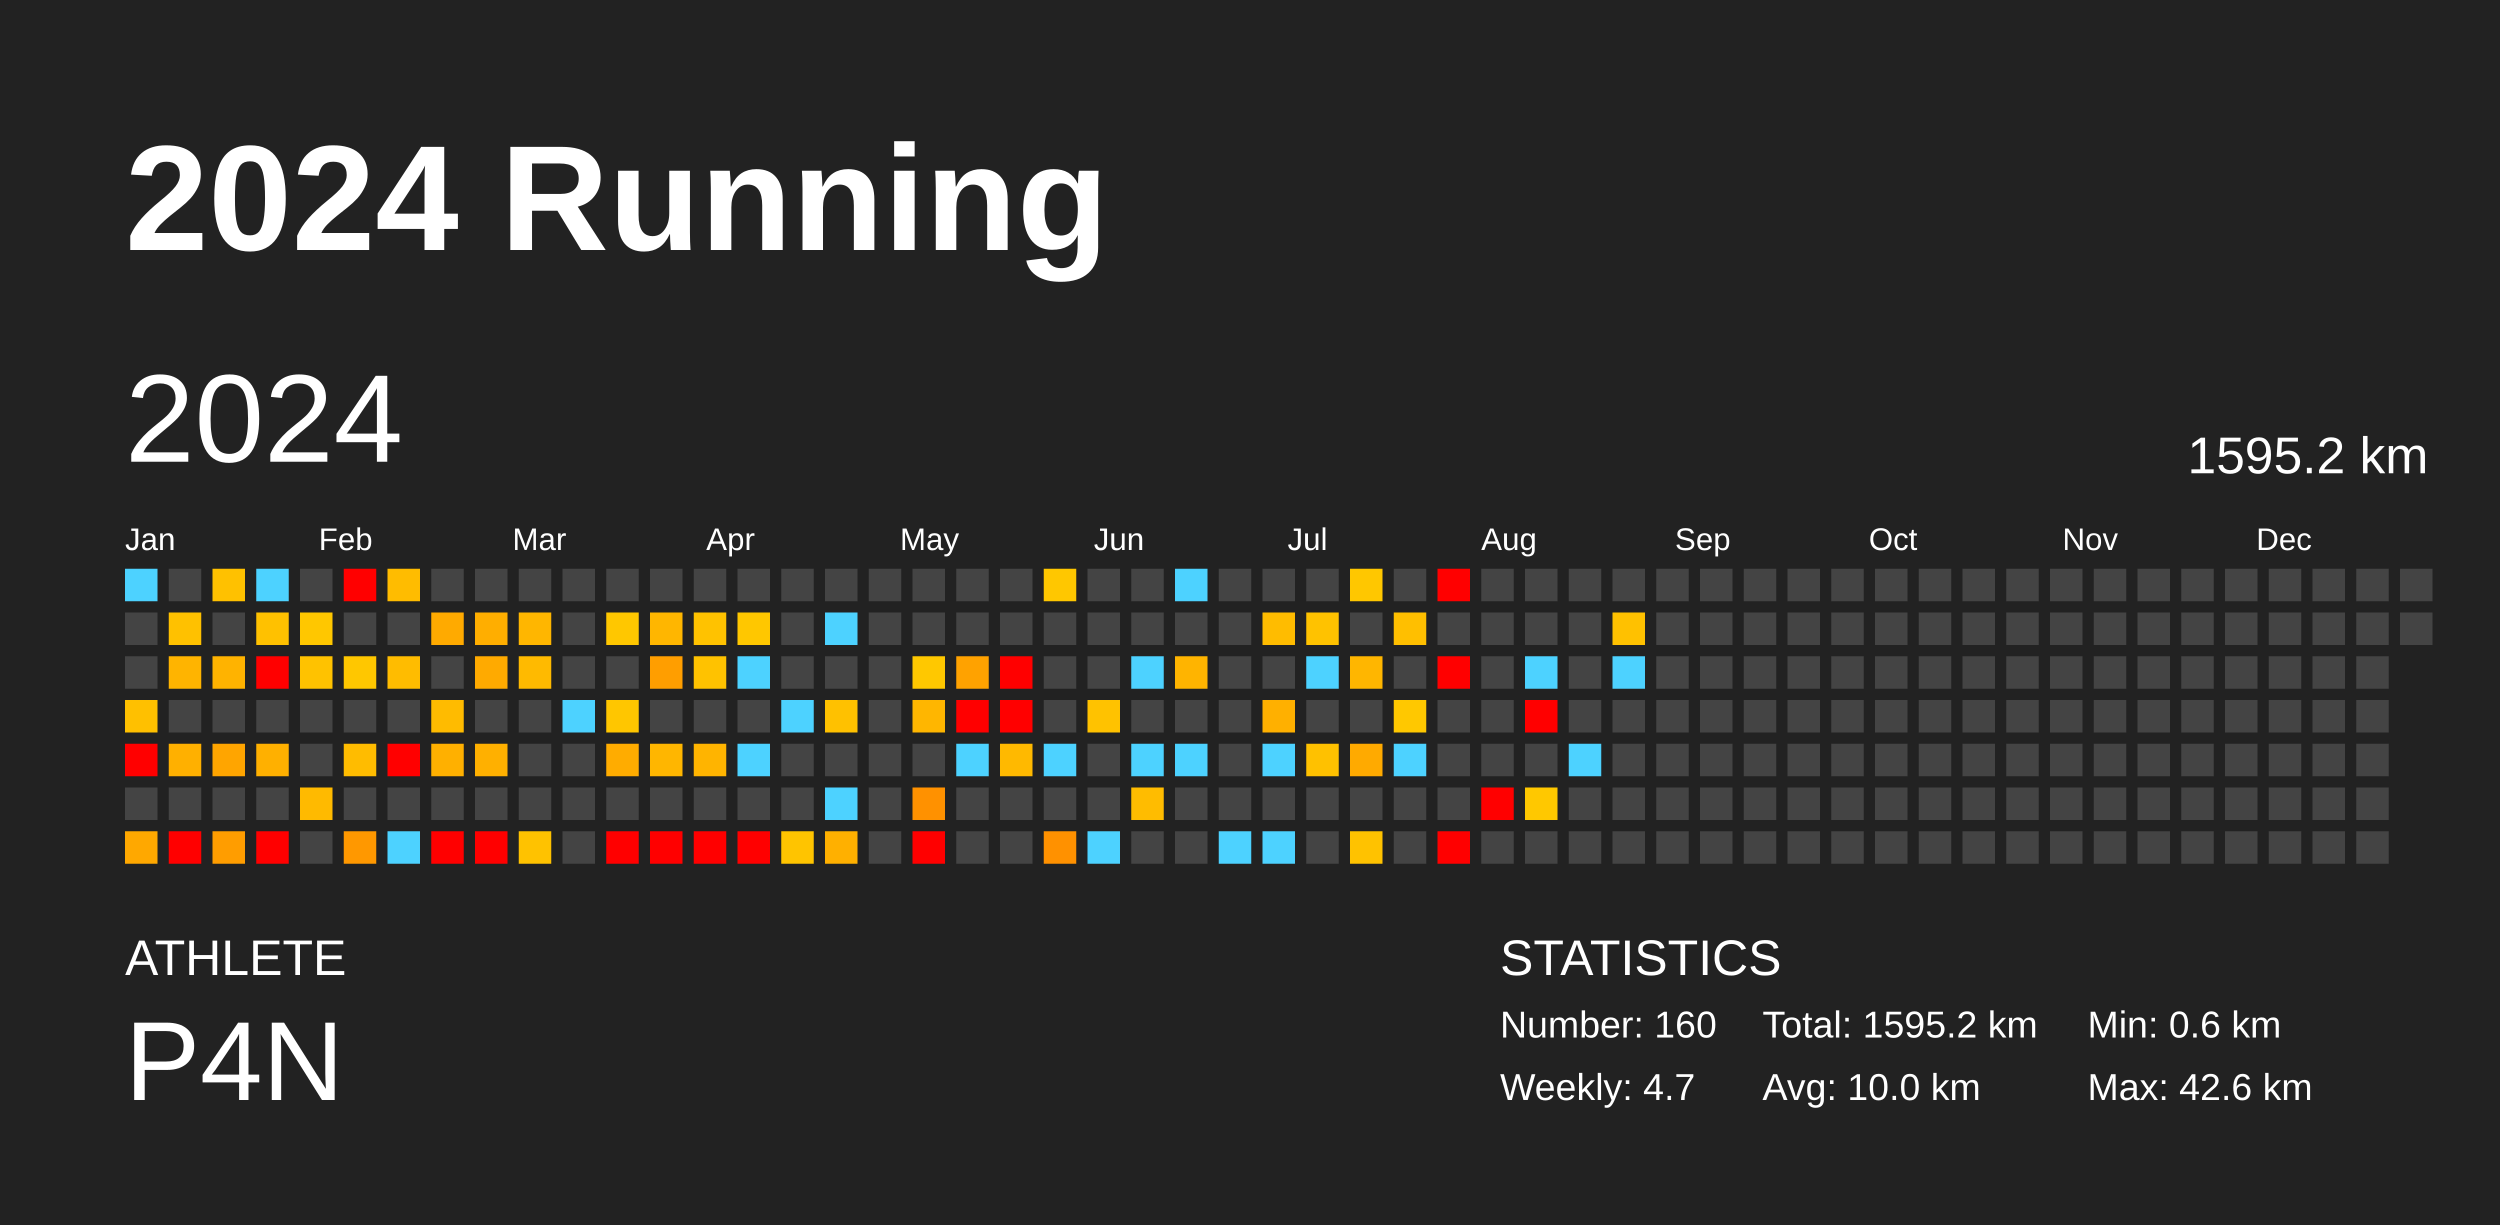
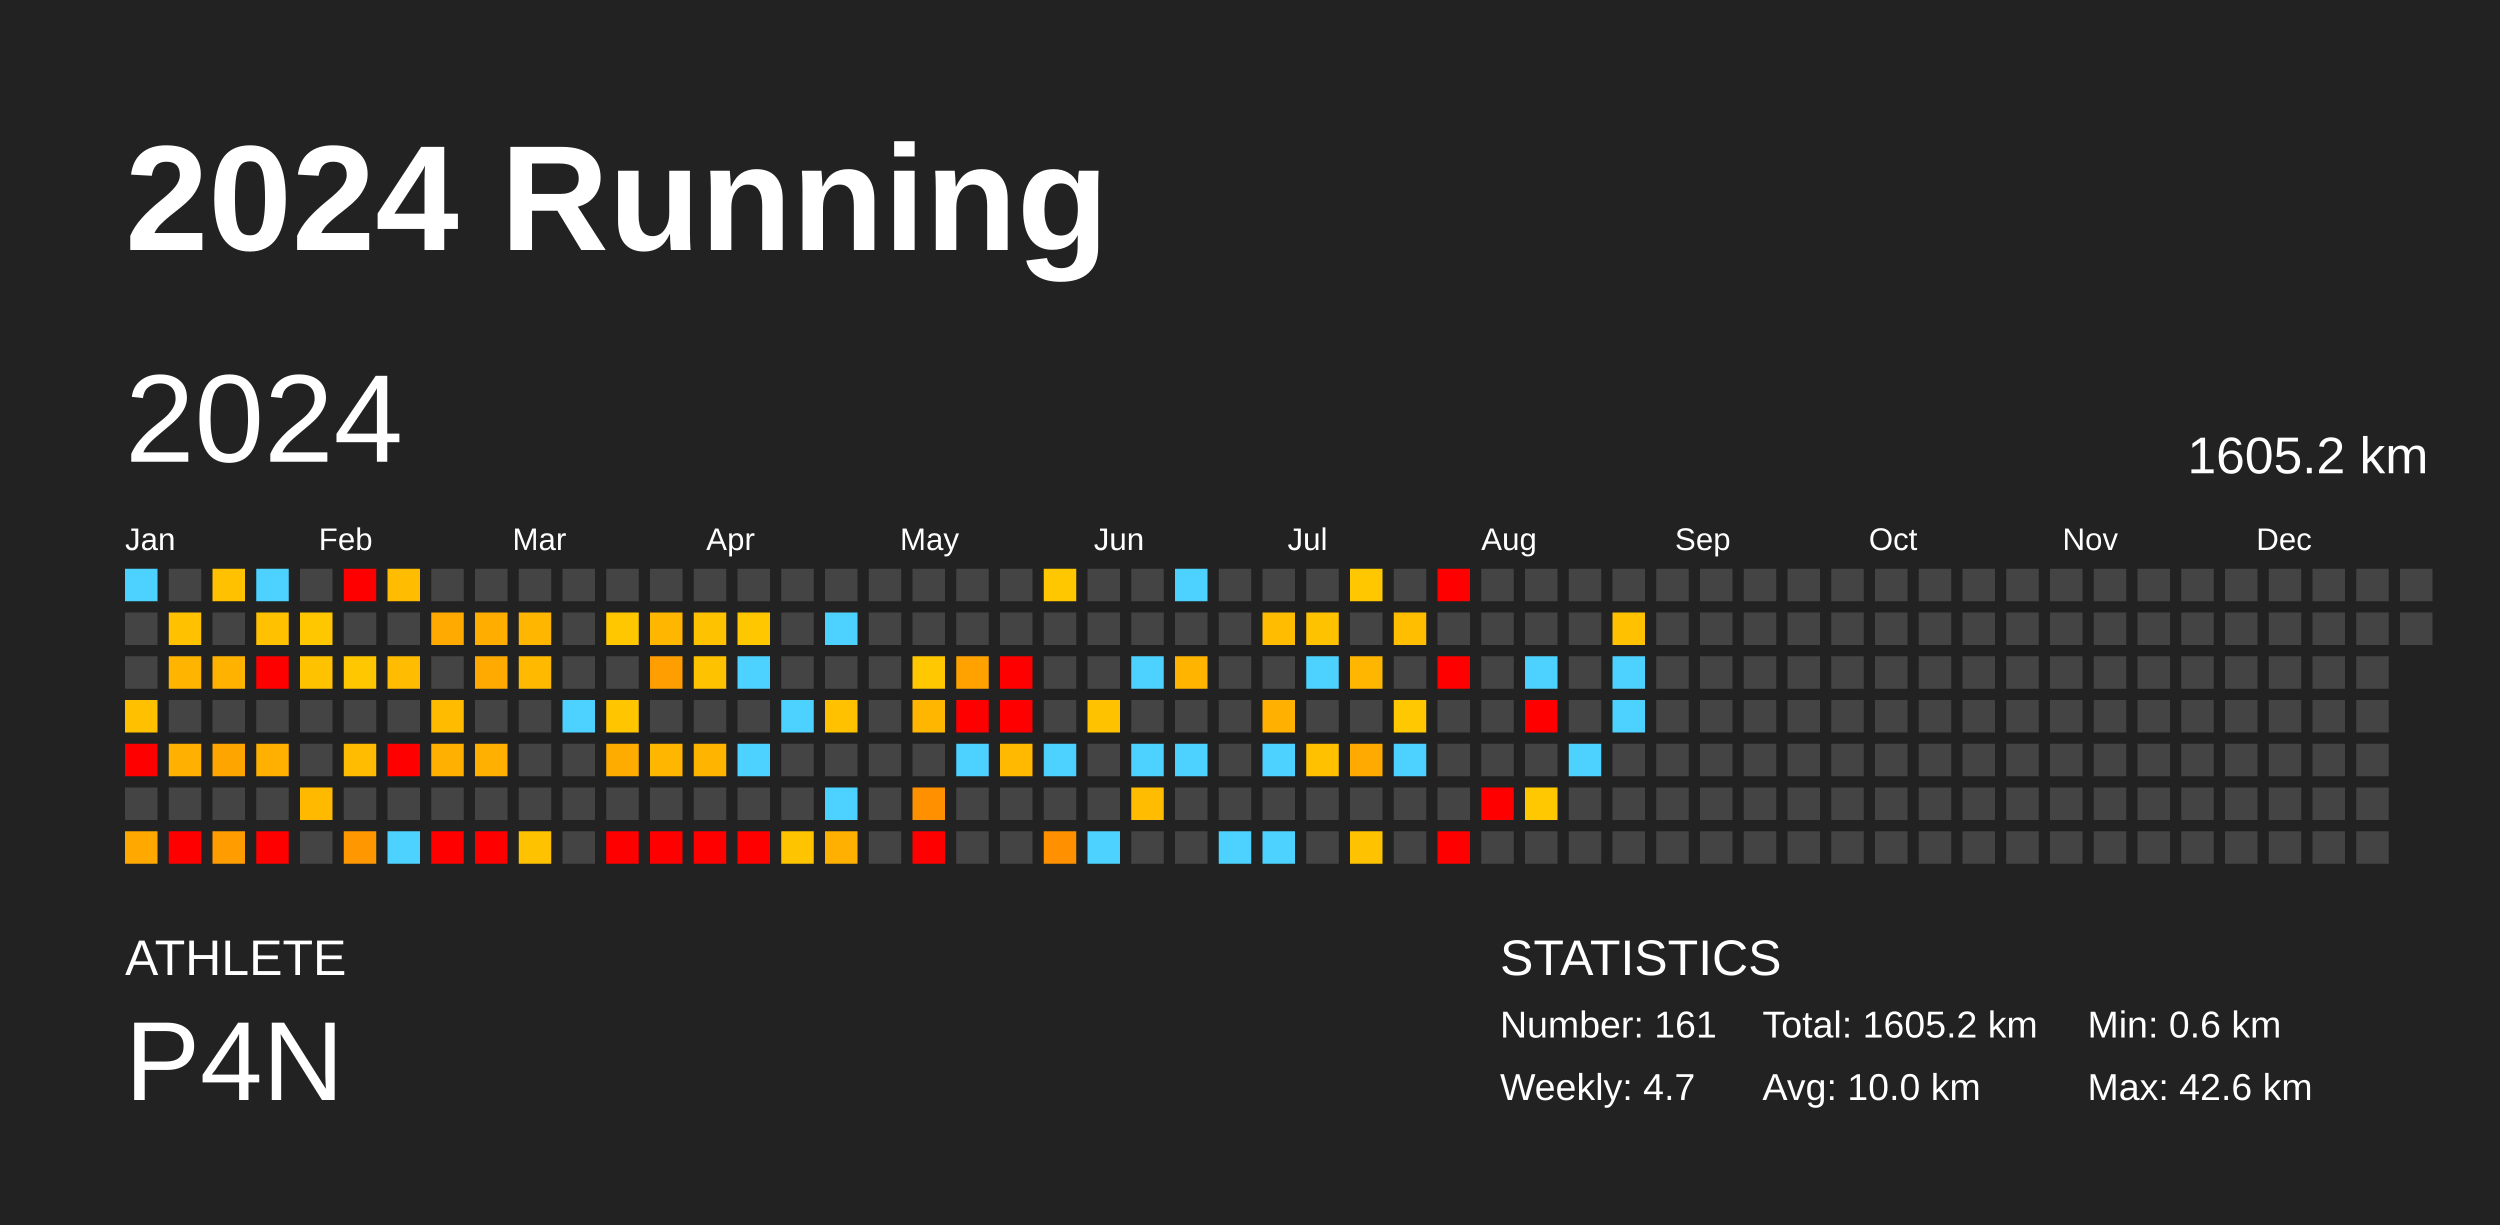
<svg xmlns="http://www.w3.org/2000/svg" baseProfile="full" height="98mm" version="1.1" viewBox="0,0,200,98" width="200mm">
  <defs />
  <rect fill="#222222" height="98" width="200" x="0" y="0" />
  <text fill="#FFFFFF" style="font-size:12px; font-family:Arial; font-weight:bold;" x="10" y="20">2024 Running</text>
  <text fill="#FFFFFF" style="font-size:4px; font-family:Arial" x="10" y="78">ATHLETE</text>
  <text fill="#FFFFFF" style="font-size:9px; font-family:Arial" x="10" y="88">P4N</text>
  <text fill="#FFFFFF" style="font-size:4px; font-family:Arial" x="120" y="78">STATISTICS</text>
-   <text fill="#FFFFFF" style="font-size:3px; font-family:Arial" x="120" y="83">Number: 160</text>
+   <text fill="#FFFFFF" style="font-size:3px; font-family:Arial" x="120" y="83">Number: 161</text>
  <text fill="#FFFFFF" style="font-size:3px; font-family:Arial" x="120" y="88">Weekly: 4.7</text>
-   <text fill="#FFFFFF" style="font-size:3px; font-family:Arial" x="141" y="83">Total: 1595.2 km</text>
+   <text fill="#FFFFFF" style="font-size:3px; font-family:Arial" x="141" y="83">Total: 1605.2 km</text>
  <text fill="#FFFFFF" style="font-size:3px; font-family:Arial" x="141" y="88">Avg: 10.0 km</text>
  <text fill="#FFFFFF" style="font-size:3px; font-family:Arial" x="167" y="83">Min: 0.6 km</text>
  <text fill="#FFFFFF" style="font-size:3px; font-family:Arial" x="167" y="88">Max: 42.6 km</text>
  <text dominant-baseline="hanging" fill="#FFFFFF" style="font-size:10.0px; font-family:Arial;" x="10" y="30">2024</text>
-   <text dominant-baseline="hanging" fill="#FFFFFF" style="font-size:4.125px; font-family:Arial;" x="175" y="35">1595.2 km</text>
+   <text dominant-baseline="hanging" fill="#FFFFFF" style="font-size:4.125px; font-family:Arial;" x="175" y="35">1605.2 km</text>
  <text fill="#FFFFFF" style="font-size:2.5px; font-family:Arial" x="10.0" y="44">Jan</text>
  <text fill="#FFFFFF" style="font-size:2.5px; font-family:Arial" x="25.5" y="44">Feb</text>
  <text fill="#FFFFFF" style="font-size:2.5px; font-family:Arial" x="41.0" y="44">Mar</text>
  <text fill="#FFFFFF" style="font-size:2.5px; font-family:Arial" x="56.5" y="44">Apr</text>
  <text fill="#FFFFFF" style="font-size:2.5px; font-family:Arial" x="72.0" y="44">May</text>
  <text fill="#FFFFFF" style="font-size:2.5px; font-family:Arial" x="87.5" y="44">Jun</text>
  <text fill="#FFFFFF" style="font-size:2.5px; font-family:Arial" x="103.0" y="44">Jul</text>
  <text fill="#FFFFFF" style="font-size:2.5px; font-family:Arial" x="118.5" y="44">Aug</text>
  <text fill="#FFFFFF" style="font-size:2.5px; font-family:Arial" x="134.0" y="44">Sep</text>
  <text fill="#FFFFFF" style="font-size:2.5px; font-family:Arial" x="149.5" y="44">Oct</text>
  <text fill="#FFFFFF" style="font-size:2.5px; font-family:Arial" x="165.0" y="44">Nov</text>
  <text fill="#FFFFFF" style="font-size:2.5px; font-family:Arial" x="180.5" y="44">Dec</text>
  <rect fill="#4dd2ff" height="2.6" width="2.6" x="10.0" y="45.5" />
  <rect fill="#444444" height="2.6" width="2.6" x="10.0" y="49.0" />
  <rect fill="#444444" height="2.6" width="2.6" x="10.0" y="52.5" />
  <rect fill="#ffc000" height="2.6" width="2.6" x="10.0" y="56.0" />
  <rect fill="red" height="2.6" width="2.6" x="10.0" y="59.5" />
  <rect fill="#444444" height="2.6" width="2.6" x="10.0" y="63.0" />
  <rect fill="#ffa800" height="2.6" width="2.6" x="10.0" y="66.5" />
  <rect fill="#444444" height="2.6" width="2.6" x="13.5" y="45.5" />
  <rect fill="#ffc100" height="2.6" width="2.6" x="13.5" y="49.0" />
  <rect fill="#ffb400" height="2.6" width="2.6" x="13.5" y="52.5" />
  <rect fill="#444444" height="2.6" width="2.6" x="13.5" y="56.0" />
  <rect fill="#ffb000" height="2.6" width="2.6" x="13.5" y="59.5" />
  <rect fill="#444444" height="2.6" width="2.6" x="13.5" y="63.0" />
  <rect fill="red" height="2.6" width="2.6" x="13.5" y="66.5" />
  <rect fill="#ffc100" height="2.6" width="2.6" x="17.0" y="45.5" />
  <rect fill="#444444" height="2.6" width="2.6" x="17.0" y="49.0" />
  <rect fill="#ffb300" height="2.6" width="2.6" x="17.0" y="52.5" />
  <rect fill="#444444" height="2.6" width="2.6" x="17.0" y="56.0" />
  <rect fill="#ffa500" height="2.6" width="2.6" x="17.0" y="59.5" />
  <rect fill="#444444" height="2.6" width="2.6" x="17.0" y="63.0" />
  <rect fill="#ff9d00" height="2.6" width="2.6" x="17.0" y="66.5" />
  <rect fill="#4dd2ff" height="2.6" width="2.6" x="20.5" y="45.5" />
  <rect fill="#ffc100" height="2.6" width="2.6" x="20.5" y="49.0" />
  <rect fill="red" height="2.6" width="2.6" x="20.5" y="52.5" />
  <rect fill="#444444" height="2.6" width="2.6" x="20.5" y="56.0" />
  <rect fill="#ffb000" height="2.6" width="2.6" x="20.5" y="59.5" />
  <rect fill="#444444" height="2.6" width="2.6" x="20.5" y="63.0" />
  <rect fill="red" height="2.6" width="2.6" x="20.5" y="66.5" />
  <rect fill="#444444" height="2.6" width="2.6" x="24.0" y="45.5" />
  <rect fill="#ffc700" height="2.6" width="2.6" x="24.0" y="49.0" />
  <rect fill="#ffc200" height="2.6" width="2.6" x="24.0" y="52.5" />
  <rect fill="#444444" height="2.6" width="2.6" x="24.0" y="56.0" />
  <rect fill="#444444" height="2.6" width="2.6" x="24.0" y="59.5" />
  <rect fill="#ffba00" height="2.6" width="2.6" x="24.0" y="63.0" />
  <rect fill="#444444" height="2.6" width="2.6" x="24.0" y="66.5" />
  <rect fill="red" height="2.6" width="2.6" x="27.5" y="45.5" />
  <rect fill="#444444" height="2.6" width="2.6" x="27.5" y="49.0" />
  <rect fill="#ffc700" height="2.6" width="2.6" x="27.5" y="52.5" />
  <rect fill="#444444" height="2.6" width="2.6" x="27.5" y="56.0" />
  <rect fill="#ffbc00" height="2.6" width="2.6" x="27.5" y="59.5" />
  <rect fill="#444444" height="2.6" width="2.6" x="27.5" y="63.0" />
  <rect fill="#ff9800" height="2.6" width="2.6" x="27.5" y="66.5" />
  <rect fill="#ffbc00" height="2.6" width="2.6" x="31.0" y="45.5" />
  <rect fill="#444444" height="2.6" width="2.6" x="31.0" y="49.0" />
  <rect fill="#ffbc00" height="2.6" width="2.6" x="31.0" y="52.5" />
  <rect fill="#444444" height="2.6" width="2.6" x="31.0" y="56.0" />
  <rect fill="red" height="2.6" width="2.6" x="31.0" y="59.5" />
  <rect fill="#444444" height="2.6" width="2.6" x="31.0" y="63.0" />
  <rect fill="#4dd2ff" height="2.6" width="2.6" x="31.0" y="66.5" />
  <rect fill="#444444" height="2.6" width="2.6" x="34.5" y="45.5" />
  <rect fill="#ffaa00" height="2.6" width="2.6" x="34.5" y="49.0" />
  <rect fill="#444444" height="2.6" width="2.6" x="34.5" y="52.5" />
  <rect fill="#ffbb00" height="2.6" width="2.6" x="34.5" y="56.0" />
  <rect fill="#ffb000" height="2.6" width="2.6" x="34.5" y="59.5" />
  <rect fill="#444444" height="2.6" width="2.6" x="34.5" y="63.0" />
  <rect fill="red" height="2.6" width="2.6" x="34.5" y="66.5" />
  <rect fill="#444444" height="2.6" width="2.6" x="38.0" y="45.5" />
  <rect fill="#ffae00" height="2.6" width="2.6" x="38.0" y="49.0" />
  <rect fill="#ffaa00" height="2.6" width="2.6" x="38.0" y="52.5" />
  <rect fill="#444444" height="2.6" width="2.6" x="38.0" y="56.0" />
  <rect fill="#ffb000" height="2.6" width="2.6" x="38.0" y="59.5" />
  <rect fill="#444444" height="2.6" width="2.6" x="38.0" y="63.0" />
  <rect fill="red" height="2.6" width="2.6" x="38.0" y="66.5" />
  <rect fill="#444444" height="2.6" width="2.6" x="41.5" y="45.5" />
  <rect fill="#ffb600" height="2.6" width="2.6" x="41.5" y="49.0" />
  <rect fill="#ffba00" height="2.6" width="2.6" x="41.5" y="52.5" />
  <rect fill="#444444" height="2.6" width="2.6" x="41.5" y="56.0" />
  <rect fill="#444444" height="2.6" width="2.6" x="41.5" y="59.5" />
  <rect fill="#444444" height="2.6" width="2.6" x="41.5" y="63.0" />
  <rect fill="#ffc200" height="2.6" width="2.6" x="41.5" y="66.5" />
  <rect fill="#444444" height="2.6" width="2.6" x="45.0" y="45.5" />
  <rect fill="#444444" height="2.6" width="2.6" x="45.0" y="49.0" />
  <rect fill="#444444" height="2.6" width="2.6" x="45.0" y="52.5" />
  <rect fill="#4dd2ff" height="2.6" width="2.6" x="45.0" y="56.0" />
  <rect fill="#444444" height="2.6" width="2.6" x="45.0" y="59.5" />
  <rect fill="#444444" height="2.6" width="2.6" x="45.0" y="63.0" />
  <rect fill="#444444" height="2.6" width="2.6" x="45.0" y="66.5" />
  <rect fill="#444444" height="2.6" width="2.6" x="48.5" y="45.5" />
  <rect fill="#ffc700" height="2.6" width="2.6" x="48.5" y="49.0" />
  <rect fill="#444444" height="2.6" width="2.6" x="48.5" y="52.5" />
  <rect fill="#ffc600" height="2.6" width="2.6" x="48.5" y="56.0" />
  <rect fill="#ffac00" height="2.6" width="2.6" x="48.5" y="59.5" />
  <rect fill="#444444" height="2.6" width="2.6" x="48.5" y="63.0" />
  <rect fill="red" height="2.6" width="2.6" x="48.5" y="66.5" />
  <rect fill="#444444" height="2.6" width="2.6" x="52.0" y="45.5" />
  <rect fill="#ffb600" height="2.6" width="2.6" x="52.0" y="49.0" />
  <rect fill="#ff9e00" height="2.6" width="2.6" x="52.0" y="52.5" />
  <rect fill="#444444" height="2.6" width="2.6" x="52.0" y="56.0" />
  <rect fill="#ffb600" height="2.6" width="2.6" x="52.0" y="59.5" />
  <rect fill="#444444" height="2.6" width="2.6" x="52.0" y="63.0" />
  <rect fill="red" height="2.6" width="2.6" x="52.0" y="66.5" />
  <rect fill="#444444" height="2.6" width="2.6" x="55.5" y="45.5" />
  <rect fill="#ffc200" height="2.6" width="2.6" x="55.5" y="49.0" />
  <rect fill="#ffc200" height="2.6" width="2.6" x="55.5" y="52.5" />
  <rect fill="#444444" height="2.6" width="2.6" x="55.5" y="56.0" />
  <rect fill="#ffb400" height="2.6" width="2.6" x="55.5" y="59.5" />
  <rect fill="#444444" height="2.6" width="2.6" x="55.5" y="63.0" />
  <rect fill="red" height="2.6" width="2.6" x="55.5" y="66.5" />
  <rect fill="#444444" height="2.6" width="2.6" x="59.0" y="45.5" />
  <rect fill="#ffc700" height="2.6" width="2.6" x="59.0" y="49.0" />
  <rect fill="#4dd2ff" height="2.6" width="2.6" x="59.0" y="52.5" />
  <rect fill="#444444" height="2.6" width="2.6" x="59.0" y="56.0" />
  <rect fill="#4dd2ff" height="2.6" width="2.6" x="59.0" y="59.5" />
  <rect fill="#444444" height="2.6" width="2.6" x="59.0" y="63.0" />
  <rect fill="red" height="2.6" width="2.6" x="59.0" y="66.5" />
  <rect fill="#444444" height="2.6" width="2.6" x="62.5" y="45.5" />
  <rect fill="#444444" height="2.6" width="2.6" x="62.5" y="49.0" />
  <rect fill="#444444" height="2.6" width="2.6" x="62.5" y="52.5" />
  <rect fill="#4dd2ff" height="2.6" width="2.6" x="62.5" y="56.0" />
  <rect fill="#444444" height="2.6" width="2.6" x="62.5" y="59.5" />
  <rect fill="#444444" height="2.6" width="2.6" x="62.5" y="63.0" />
  <rect fill="#ffc400" height="2.6" width="2.6" x="62.5" y="66.5" />
  <rect fill="#444444" height="2.6" width="2.6" x="66.0" y="45.5" />
  <rect fill="#4dd2ff" height="2.6" width="2.6" x="66.0" y="49.0" />
  <rect fill="#444444" height="2.6" width="2.6" x="66.0" y="52.5" />
  <rect fill="#ffc100" height="2.6" width="2.6" x="66.0" y="56.0" />
  <rect fill="#444444" height="2.6" width="2.6" x="66.0" y="59.5" />
  <rect fill="#4dd2ff" height="2.6" width="2.6" x="66.0" y="63.0" />
  <rect fill="#ffb000" height="2.6" width="2.6" x="66.0" y="66.5" />
  <rect fill="#444444" height="2.6" width="2.6" x="69.5" y="45.5" />
  <rect fill="#444444" height="2.6" width="2.6" x="69.5" y="49.0" />
  <rect fill="#444444" height="2.6" width="2.6" x="69.5" y="52.5" />
  <rect fill="#444444" height="2.6" width="2.6" x="69.5" y="56.0" />
  <rect fill="#444444" height="2.6" width="2.6" x="69.5" y="59.5" />
  <rect fill="#444444" height="2.6" width="2.6" x="69.5" y="63.0" />
  <rect fill="#444444" height="2.6" width="2.6" x="69.5" y="66.5" />
  <rect fill="#444444" height="2.6" width="2.6" x="73.0" y="45.5" />
  <rect fill="#444444" height="2.6" width="2.6" x="73.0" y="49.0" />
  <rect fill="#ffc800" height="2.6" width="2.6" x="73.0" y="52.5" />
  <rect fill="#ffb600" height="2.6" width="2.6" x="73.0" y="56.0" />
  <rect fill="#444444" height="2.6" width="2.6" x="73.0" y="59.5" />
  <rect fill="#ff9100" height="2.6" width="2.6" x="73.0" y="63.0" />
  <rect fill="red" height="2.6" width="2.6" x="73.0" y="66.5" />
  <rect fill="#444444" height="2.6" width="2.6" x="76.5" y="45.5" />
  <rect fill="#444444" height="2.6" width="2.6" x="76.5" y="49.0" />
  <rect fill="#ffa200" height="2.6" width="2.6" x="76.5" y="52.5" />
  <rect fill="red" height="2.6" width="2.6" x="76.5" y="56.0" />
  <rect fill="#4dd2ff" height="2.6" width="2.6" x="76.5" y="59.5" />
  <rect fill="#444444" height="2.6" width="2.6" x="76.5" y="63.0" />
  <rect fill="#444444" height="2.6" width="2.6" x="76.5" y="66.5" />
  <rect fill="#444444" height="2.6" width="2.6" x="80.0" y="45.5" />
  <rect fill="#444444" height="2.6" width="2.6" x="80.0" y="49.0" />
  <rect fill="red" height="2.6" width="2.6" x="80.0" y="52.5" />
  <rect fill="red" height="2.6" width="2.6" x="80.0" y="56.0" />
  <rect fill="#ffb900" height="2.6" width="2.6" x="80.0" y="59.5" />
  <rect fill="#444444" height="2.6" width="2.6" x="80.0" y="63.0" />
  <rect fill="#444444" height="2.6" width="2.6" x="80.0" y="66.5" />
  <rect fill="#ffc700" height="2.6" width="2.6" x="83.5" y="45.5" />
  <rect fill="#444444" height="2.6" width="2.6" x="83.5" y="49.0" />
  <rect fill="#444444" height="2.6" width="2.6" x="83.5" y="52.5" />
  <rect fill="#444444" height="2.6" width="2.6" x="83.5" y="56.0" />
  <rect fill="#4dd2ff" height="2.6" width="2.6" x="83.5" y="59.5" />
  <rect fill="#444444" height="2.6" width="2.6" x="83.5" y="63.0" />
  <rect fill="#ff9100" height="2.6" width="2.6" x="83.5" y="66.5" />
  <rect fill="#444444" height="2.6" width="2.6" x="87.0" y="45.5" />
  <rect fill="#444444" height="2.6" width="2.6" x="87.0" y="49.0" />
  <rect fill="#444444" height="2.6" width="2.6" x="87.0" y="52.5" />
  <rect fill="#ffc200" height="2.6" width="2.6" x="87.0" y="56.0" />
  <rect fill="#444444" height="2.6" width="2.6" x="87.0" y="59.5" />
  <rect fill="#444444" height="2.6" width="2.6" x="87.0" y="63.0" />
  <rect fill="#4dd2ff" height="2.6" width="2.6" x="87.0" y="66.5" />
  <rect fill="#444444" height="2.6" width="2.6" x="90.5" y="45.5" />
  <rect fill="#444444" height="2.6" width="2.6" x="90.5" y="49.0" />
  <rect fill="#4dd2ff" height="2.6" width="2.6" x="90.5" y="52.5" />
  <rect fill="#444444" height="2.6" width="2.6" x="90.5" y="56.0" />
  <rect fill="#4dd2ff" height="2.6" width="2.6" x="90.5" y="59.5" />
  <rect fill="#ffbc00" height="2.6" width="2.6" x="90.5" y="63.0" />
  <rect fill="#444444" height="2.6" width="2.6" x="90.5" y="66.5" />
  <rect fill="#4dd2ff" height="2.6" width="2.6" x="94.0" y="45.5" />
  <rect fill="#444444" height="2.6" width="2.6" x="94.0" y="49.0" />
  <rect fill="#ffb400" height="2.6" width="2.6" x="94.0" y="52.5" />
  <rect fill="#444444" height="2.6" width="2.6" x="94.0" y="56.0" />
  <rect fill="#4dd2ff" height="2.6" width="2.6" x="94.0" y="59.5" />
  <rect fill="#444444" height="2.6" width="2.6" x="94.0" y="63.0" />
  <rect fill="#444444" height="2.6" width="2.6" x="94.0" y="66.5" />
  <rect fill="#444444" height="2.6" width="2.6" x="97.5" y="45.5" />
  <rect fill="#444444" height="2.6" width="2.6" x="97.5" y="49.0" />
  <rect fill="#444444" height="2.6" width="2.6" x="97.5" y="52.5" />
  <rect fill="#444444" height="2.6" width="2.6" x="97.5" y="56.0" />
  <rect fill="#444444" height="2.6" width="2.6" x="97.5" y="59.5" />
  <rect fill="#444444" height="2.6" width="2.6" x="97.5" y="63.0" />
  <rect fill="#4dd2ff" height="2.6" width="2.6" x="97.5" y="66.5" />
  <rect fill="#444444" height="2.6" width="2.6" x="101.0" y="45.5" />
  <rect fill="#ffbc00" height="2.6" width="2.6" x="101.0" y="49.0" />
  <rect fill="#444444" height="2.6" width="2.6" x="101.0" y="52.5" />
  <rect fill="#ffb000" height="2.6" width="2.6" x="101.0" y="56.0" />
  <rect fill="#4dd2ff" height="2.6" width="2.6" x="101.0" y="59.5" />
  <rect fill="#444444" height="2.6" width="2.6" x="101.0" y="63.0" />
  <rect fill="#4dd2ff" height="2.6" width="2.6" x="101.0" y="66.5" />
  <rect fill="#444444" height="2.6" width="2.6" x="104.5" y="45.5" />
  <rect fill="#ffc200" height="2.6" width="2.6" x="104.5" y="49.0" />
  <rect fill="#4dd2ff" height="2.6" width="2.6" x="104.5" y="52.5" />
  <rect fill="#444444" height="2.6" width="2.6" x="104.5" y="56.0" />
  <rect fill="#ffc100" height="2.6" width="2.6" x="104.5" y="59.5" />
  <rect fill="#444444" height="2.6" width="2.6" x="104.5" y="63.0" />
  <rect fill="#444444" height="2.6" width="2.6" x="104.5" y="66.5" />
  <rect fill="#ffc700" height="2.6" width="2.6" x="108.0" y="45.5" />
  <rect fill="#444444" height="2.6" width="2.6" x="108.0" y="49.0" />
  <rect fill="#ffb600" height="2.6" width="2.6" x="108.0" y="52.5" />
  <rect fill="#444444" height="2.6" width="2.6" x="108.0" y="56.0" />
  <rect fill="#ffaa00" height="2.6" width="2.6" x="108.0" y="59.5" />
  <rect fill="#444444" height="2.6" width="2.6" x="108.0" y="63.0" />
  <rect fill="#ffc200" height="2.6" width="2.6" x="108.0" y="66.5" />
  <rect fill="#444444" height="2.6" width="2.6" x="111.5" y="45.5" />
  <rect fill="#ffbf00" height="2.6" width="2.6" x="111.5" y="49.0" />
  <rect fill="#444444" height="2.6" width="2.6" x="111.5" y="52.5" />
  <rect fill="#ffc800" height="2.6" width="2.6" x="111.5" y="56.0" />
  <rect fill="#4dd2ff" height="2.6" width="2.6" x="111.5" y="59.5" />
  <rect fill="#444444" height="2.6" width="2.6" x="111.5" y="63.0" />
  <rect fill="#444444" height="2.6" width="2.6" x="111.5" y="66.5" />
  <rect fill="red" height="2.6" width="2.6" x="115.0" y="45.5" />
  <rect fill="#444444" height="2.6" width="2.6" x="115.0" y="49.0" />
  <rect fill="red" height="2.6" width="2.6" x="115.0" y="52.5" />
  <rect fill="#444444" height="2.6" width="2.6" x="115.0" y="56.0" />
  <rect fill="#444444" height="2.6" width="2.6" x="115.0" y="59.5" />
  <rect fill="#444444" height="2.6" width="2.6" x="115.0" y="63.0" />
  <rect fill="red" height="2.6" width="2.6" x="115.0" y="66.5" />
  <rect fill="#444444" height="2.6" width="2.6" x="118.5" y="45.5" />
  <rect fill="#444444" height="2.6" width="2.6" x="118.5" y="49.0" />
  <rect fill="#444444" height="2.6" width="2.6" x="118.5" y="52.5" />
  <rect fill="#444444" height="2.6" width="2.6" x="118.5" y="56.0" />
  <rect fill="#444444" height="2.6" width="2.6" x="118.5" y="59.5" />
  <rect fill="red" height="2.6" width="2.6" x="118.5" y="63.0" />
  <rect fill="#444444" height="2.6" width="2.6" x="118.5" y="66.5" />
  <rect fill="#444444" height="2.6" width="2.6" x="122.0" y="45.5" />
  <rect fill="#444444" height="2.6" width="2.6" x="122.0" y="49.0" />
  <rect fill="#4dd2ff" height="2.6" width="2.6" x="122.0" y="52.5" />
  <rect fill="red" height="2.6" width="2.6" x="122.0" y="56.0" />
  <rect fill="#444444" height="2.6" width="2.6" x="122.0" y="59.5" />
  <rect fill="#ffc800" height="2.6" width="2.6" x="122.0" y="63.0" />
  <rect fill="#444444" height="2.6" width="2.6" x="122.0" y="66.5" />
  <rect fill="#444444" height="2.6" width="2.6" x="125.5" y="45.5" />
  <rect fill="#444444" height="2.6" width="2.6" x="125.5" y="49.0" />
  <rect fill="#444444" height="2.6" width="2.6" x="125.5" y="52.5" />
  <rect fill="#444444" height="2.6" width="2.6" x="125.5" y="56.0" />
  <rect fill="#4dd2ff" height="2.6" width="2.6" x="125.5" y="59.5" />
  <rect fill="#444444" height="2.6" width="2.6" x="125.5" y="63.0" />
  <rect fill="#444444" height="2.6" width="2.6" x="125.5" y="66.5" />
  <rect fill="#444444" height="2.6" width="2.6" x="129.0" y="45.5" />
  <rect fill="#ffc100" height="2.6" width="2.6" x="129.0" y="49.0" />
  <rect fill="#4dd2ff" height="2.6" width="2.6" x="129.0" y="52.5" />
-   <rect fill="#444444" height="2.6" width="2.6" x="129.0" y="56.0" />
+   <rect fill="#4dd2ff" height="2.6" width="2.6" x="129.0" y="56.0" />
  <rect fill="#444444" height="2.6" width="2.6" x="129.0" y="59.5" />
  <rect fill="#444444" height="2.6" width="2.6" x="129.0" y="63.0" />
  <rect fill="#444444" height="2.6" width="2.6" x="129.0" y="66.5" />
  <rect fill="#444444" height="2.6" width="2.6" x="132.5" y="45.5" />
  <rect fill="#444444" height="2.6" width="2.6" x="132.5" y="49.0" />
  <rect fill="#444444" height="2.6" width="2.6" x="132.5" y="52.5" />
  <rect fill="#444444" height="2.6" width="2.6" x="132.5" y="56.0" />
  <rect fill="#444444" height="2.6" width="2.6" x="132.5" y="59.5" />
  <rect fill="#444444" height="2.6" width="2.6" x="132.5" y="63.0" />
  <rect fill="#444444" height="2.6" width="2.6" x="132.5" y="66.5" />
  <rect fill="#444444" height="2.6" width="2.6" x="136.0" y="45.5" />
  <rect fill="#444444" height="2.6" width="2.6" x="136.0" y="49.0" />
  <rect fill="#444444" height="2.6" width="2.6" x="136.0" y="52.5" />
  <rect fill="#444444" height="2.6" width="2.6" x="136.0" y="56.0" />
  <rect fill="#444444" height="2.6" width="2.6" x="136.0" y="59.5" />
  <rect fill="#444444" height="2.6" width="2.6" x="136.0" y="63.0" />
  <rect fill="#444444" height="2.6" width="2.6" x="136.0" y="66.5" />
  <rect fill="#444444" height="2.6" width="2.6" x="139.5" y="45.5" />
  <rect fill="#444444" height="2.6" width="2.6" x="139.5" y="49.0" />
  <rect fill="#444444" height="2.6" width="2.6" x="139.5" y="52.5" />
  <rect fill="#444444" height="2.6" width="2.6" x="139.5" y="56.0" />
  <rect fill="#444444" height="2.6" width="2.6" x="139.5" y="59.5" />
  <rect fill="#444444" height="2.6" width="2.6" x="139.5" y="63.0" />
  <rect fill="#444444" height="2.6" width="2.6" x="139.5" y="66.5" />
  <rect fill="#444444" height="2.6" width="2.6" x="143.0" y="45.5" />
  <rect fill="#444444" height="2.6" width="2.6" x="143.0" y="49.0" />
  <rect fill="#444444" height="2.6" width="2.6" x="143.0" y="52.5" />
  <rect fill="#444444" height="2.6" width="2.6" x="143.0" y="56.0" />
  <rect fill="#444444" height="2.6" width="2.6" x="143.0" y="59.5" />
  <rect fill="#444444" height="2.6" width="2.6" x="143.0" y="63.0" />
  <rect fill="#444444" height="2.6" width="2.6" x="143.0" y="66.5" />
  <rect fill="#444444" height="2.6" width="2.6" x="146.5" y="45.5" />
  <rect fill="#444444" height="2.6" width="2.6" x="146.5" y="49.0" />
  <rect fill="#444444" height="2.6" width="2.6" x="146.5" y="52.5" />
  <rect fill="#444444" height="2.6" width="2.6" x="146.5" y="56.0" />
  <rect fill="#444444" height="2.6" width="2.6" x="146.5" y="59.5" />
  <rect fill="#444444" height="2.6" width="2.6" x="146.5" y="63.0" />
  <rect fill="#444444" height="2.6" width="2.6" x="146.5" y="66.5" />
  <rect fill="#444444" height="2.6" width="2.6" x="150.0" y="45.5" />
  <rect fill="#444444" height="2.6" width="2.6" x="150.0" y="49.0" />
  <rect fill="#444444" height="2.6" width="2.6" x="150.0" y="52.5" />
  <rect fill="#444444" height="2.6" width="2.6" x="150.0" y="56.0" />
  <rect fill="#444444" height="2.6" width="2.6" x="150.0" y="59.5" />
  <rect fill="#444444" height="2.6" width="2.6" x="150.0" y="63.0" />
  <rect fill="#444444" height="2.6" width="2.6" x="150.0" y="66.5" />
  <rect fill="#444444" height="2.6" width="2.6" x="153.5" y="45.5" />
  <rect fill="#444444" height="2.6" width="2.6" x="153.5" y="49.0" />
  <rect fill="#444444" height="2.6" width="2.6" x="153.5" y="52.5" />
  <rect fill="#444444" height="2.6" width="2.6" x="153.5" y="56.0" />
  <rect fill="#444444" height="2.6" width="2.6" x="153.5" y="59.5" />
  <rect fill="#444444" height="2.6" width="2.6" x="153.5" y="63.0" />
  <rect fill="#444444" height="2.6" width="2.6" x="153.5" y="66.5" />
  <rect fill="#444444" height="2.6" width="2.6" x="157.0" y="45.5" />
  <rect fill="#444444" height="2.6" width="2.6" x="157.0" y="49.0" />
  <rect fill="#444444" height="2.6" width="2.6" x="157.0" y="52.5" />
  <rect fill="#444444" height="2.6" width="2.6" x="157.0" y="56.0" />
  <rect fill="#444444" height="2.6" width="2.6" x="157.0" y="59.5" />
  <rect fill="#444444" height="2.6" width="2.6" x="157.0" y="63.0" />
  <rect fill="#444444" height="2.6" width="2.6" x="157.0" y="66.5" />
  <rect fill="#444444" height="2.6" width="2.6" x="160.5" y="45.5" />
  <rect fill="#444444" height="2.6" width="2.6" x="160.5" y="49.0" />
  <rect fill="#444444" height="2.6" width="2.6" x="160.5" y="52.5" />
  <rect fill="#444444" height="2.6" width="2.6" x="160.5" y="56.0" />
  <rect fill="#444444" height="2.6" width="2.6" x="160.5" y="59.5" />
  <rect fill="#444444" height="2.6" width="2.6" x="160.5" y="63.0" />
  <rect fill="#444444" height="2.6" width="2.6" x="160.5" y="66.5" />
  <rect fill="#444444" height="2.6" width="2.6" x="164.0" y="45.5" />
  <rect fill="#444444" height="2.6" width="2.6" x="164.0" y="49.0" />
  <rect fill="#444444" height="2.6" width="2.6" x="164.0" y="52.5" />
  <rect fill="#444444" height="2.6" width="2.6" x="164.0" y="56.0" />
  <rect fill="#444444" height="2.6" width="2.6" x="164.0" y="59.5" />
  <rect fill="#444444" height="2.6" width="2.6" x="164.0" y="63.0" />
  <rect fill="#444444" height="2.6" width="2.6" x="164.0" y="66.5" />
  <rect fill="#444444" height="2.6" width="2.6" x="167.5" y="45.5" />
  <rect fill="#444444" height="2.6" width="2.6" x="167.5" y="49.0" />
  <rect fill="#444444" height="2.6" width="2.6" x="167.5" y="52.5" />
  <rect fill="#444444" height="2.6" width="2.6" x="167.5" y="56.0" />
  <rect fill="#444444" height="2.6" width="2.6" x="167.5" y="59.5" />
  <rect fill="#444444" height="2.6" width="2.6" x="167.5" y="63.0" />
  <rect fill="#444444" height="2.6" width="2.6" x="167.5" y="66.5" />
  <rect fill="#444444" height="2.6" width="2.6" x="171.0" y="45.5" />
  <rect fill="#444444" height="2.6" width="2.6" x="171.0" y="49.0" />
  <rect fill="#444444" height="2.6" width="2.6" x="171.0" y="52.5" />
  <rect fill="#444444" height="2.6" width="2.6" x="171.0" y="56.0" />
  <rect fill="#444444" height="2.6" width="2.6" x="171.0" y="59.5" />
  <rect fill="#444444" height="2.6" width="2.6" x="171.0" y="63.0" />
  <rect fill="#444444" height="2.6" width="2.6" x="171.0" y="66.5" />
  <rect fill="#444444" height="2.6" width="2.6" x="174.5" y="45.5" />
  <rect fill="#444444" height="2.6" width="2.6" x="174.5" y="49.0" />
  <rect fill="#444444" height="2.6" width="2.6" x="174.5" y="52.5" />
  <rect fill="#444444" height="2.6" width="2.6" x="174.5" y="56.0" />
  <rect fill="#444444" height="2.6" width="2.6" x="174.5" y="59.5" />
  <rect fill="#444444" height="2.6" width="2.6" x="174.5" y="63.0" />
  <rect fill="#444444" height="2.6" width="2.6" x="174.5" y="66.5" />
  <rect fill="#444444" height="2.6" width="2.6" x="178.0" y="45.5" />
  <rect fill="#444444" height="2.6" width="2.6" x="178.0" y="49.0" />
  <rect fill="#444444" height="2.6" width="2.6" x="178.0" y="52.5" />
  <rect fill="#444444" height="2.6" width="2.6" x="178.0" y="56.0" />
  <rect fill="#444444" height="2.6" width="2.6" x="178.0" y="59.5" />
  <rect fill="#444444" height="2.6" width="2.6" x="178.0" y="63.0" />
  <rect fill="#444444" height="2.6" width="2.6" x="178.0" y="66.5" />
  <rect fill="#444444" height="2.6" width="2.6" x="181.5" y="45.5" />
  <rect fill="#444444" height="2.6" width="2.6" x="181.5" y="49.0" />
  <rect fill="#444444" height="2.6" width="2.6" x="181.5" y="52.5" />
  <rect fill="#444444" height="2.6" width="2.6" x="181.5" y="56.0" />
  <rect fill="#444444" height="2.6" width="2.6" x="181.5" y="59.5" />
  <rect fill="#444444" height="2.6" width="2.6" x="181.5" y="63.0" />
  <rect fill="#444444" height="2.6" width="2.6" x="181.5" y="66.5" />
  <rect fill="#444444" height="2.6" width="2.6" x="185.0" y="45.5" />
  <rect fill="#444444" height="2.6" width="2.6" x="185.0" y="49.0" />
  <rect fill="#444444" height="2.6" width="2.6" x="185.0" y="52.5" />
  <rect fill="#444444" height="2.6" width="2.6" x="185.0" y="56.0" />
  <rect fill="#444444" height="2.6" width="2.6" x="185.0" y="59.5" />
  <rect fill="#444444" height="2.6" width="2.6" x="185.0" y="63.0" />
  <rect fill="#444444" height="2.6" width="2.6" x="185.0" y="66.5" />
  <rect fill="#444444" height="2.6" width="2.6" x="188.5" y="45.5" />
  <rect fill="#444444" height="2.6" width="2.6" x="188.5" y="49.0" />
  <rect fill="#444444" height="2.6" width="2.6" x="188.5" y="52.5" />
  <rect fill="#444444" height="2.6" width="2.6" x="188.5" y="56.0" />
  <rect fill="#444444" height="2.6" width="2.6" x="188.5" y="59.5" />
  <rect fill="#444444" height="2.6" width="2.6" x="188.5" y="63.0" />
  <rect fill="#444444" height="2.6" width="2.6" x="188.5" y="66.5" />
  <rect fill="#444444" height="2.6" width="2.6" x="192.0" y="45.5" />
  <rect fill="#444444" height="2.6" width="2.6" x="192.0" y="49.0" />
</svg>
